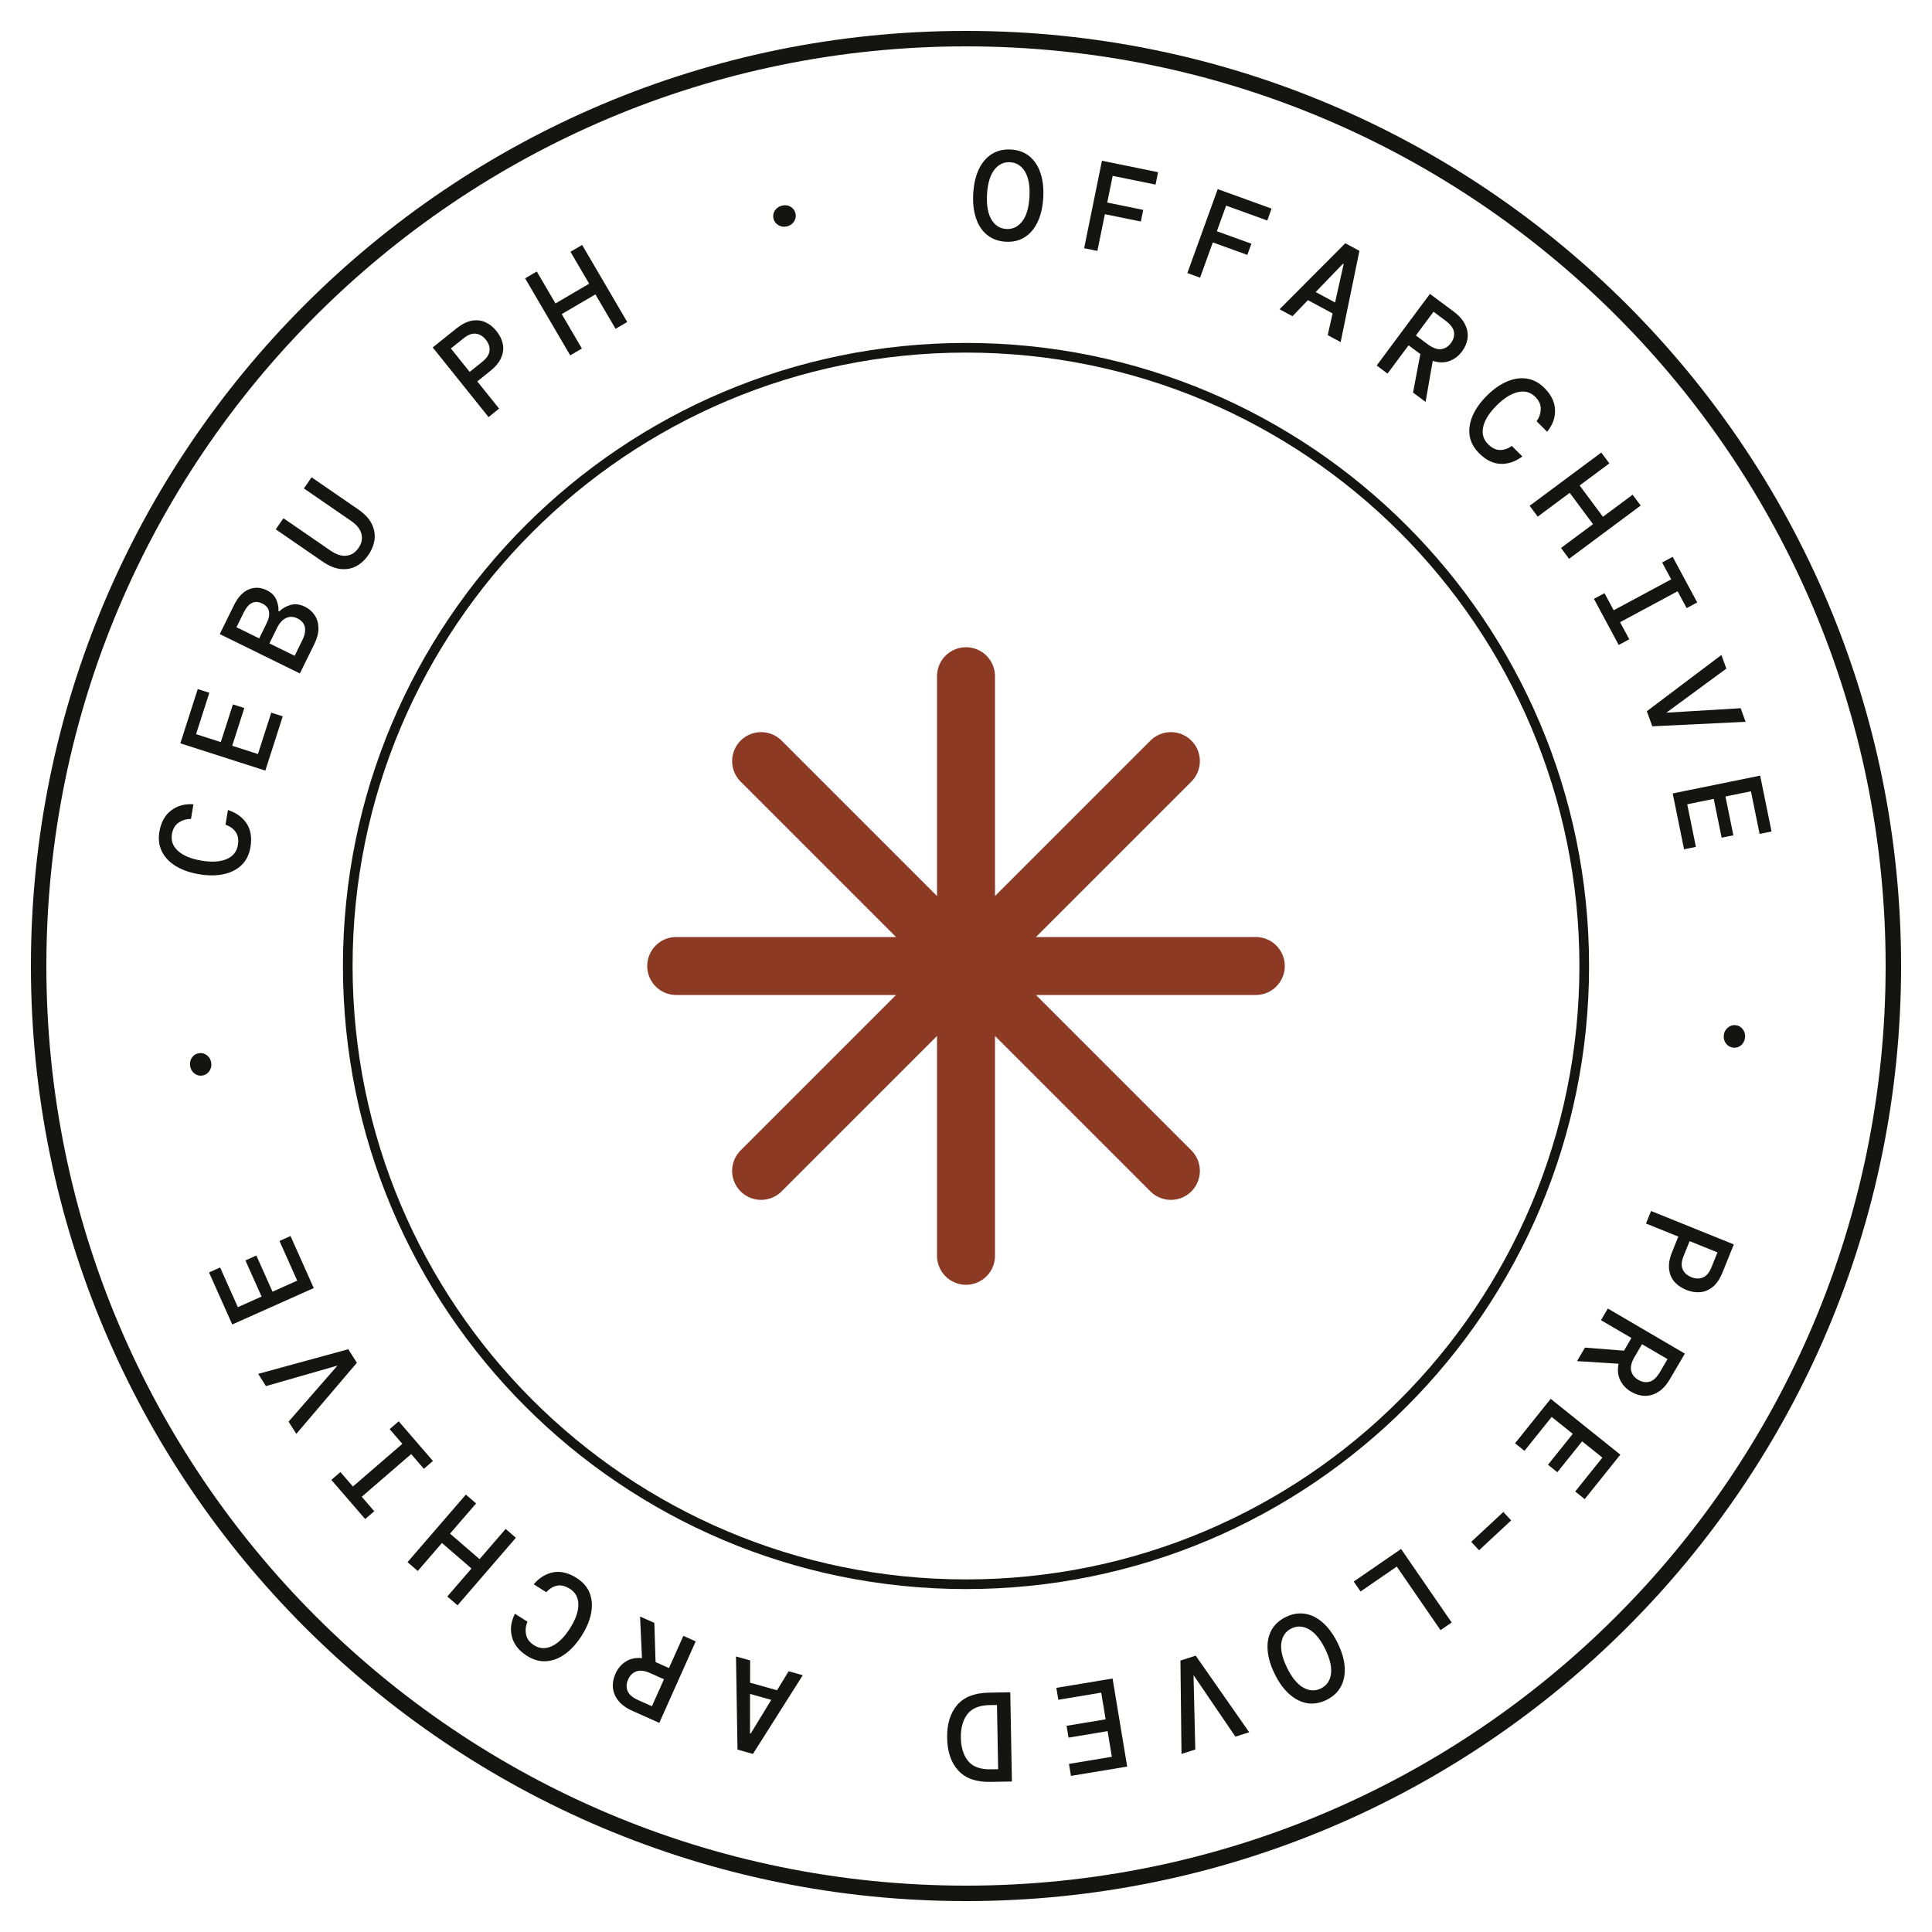
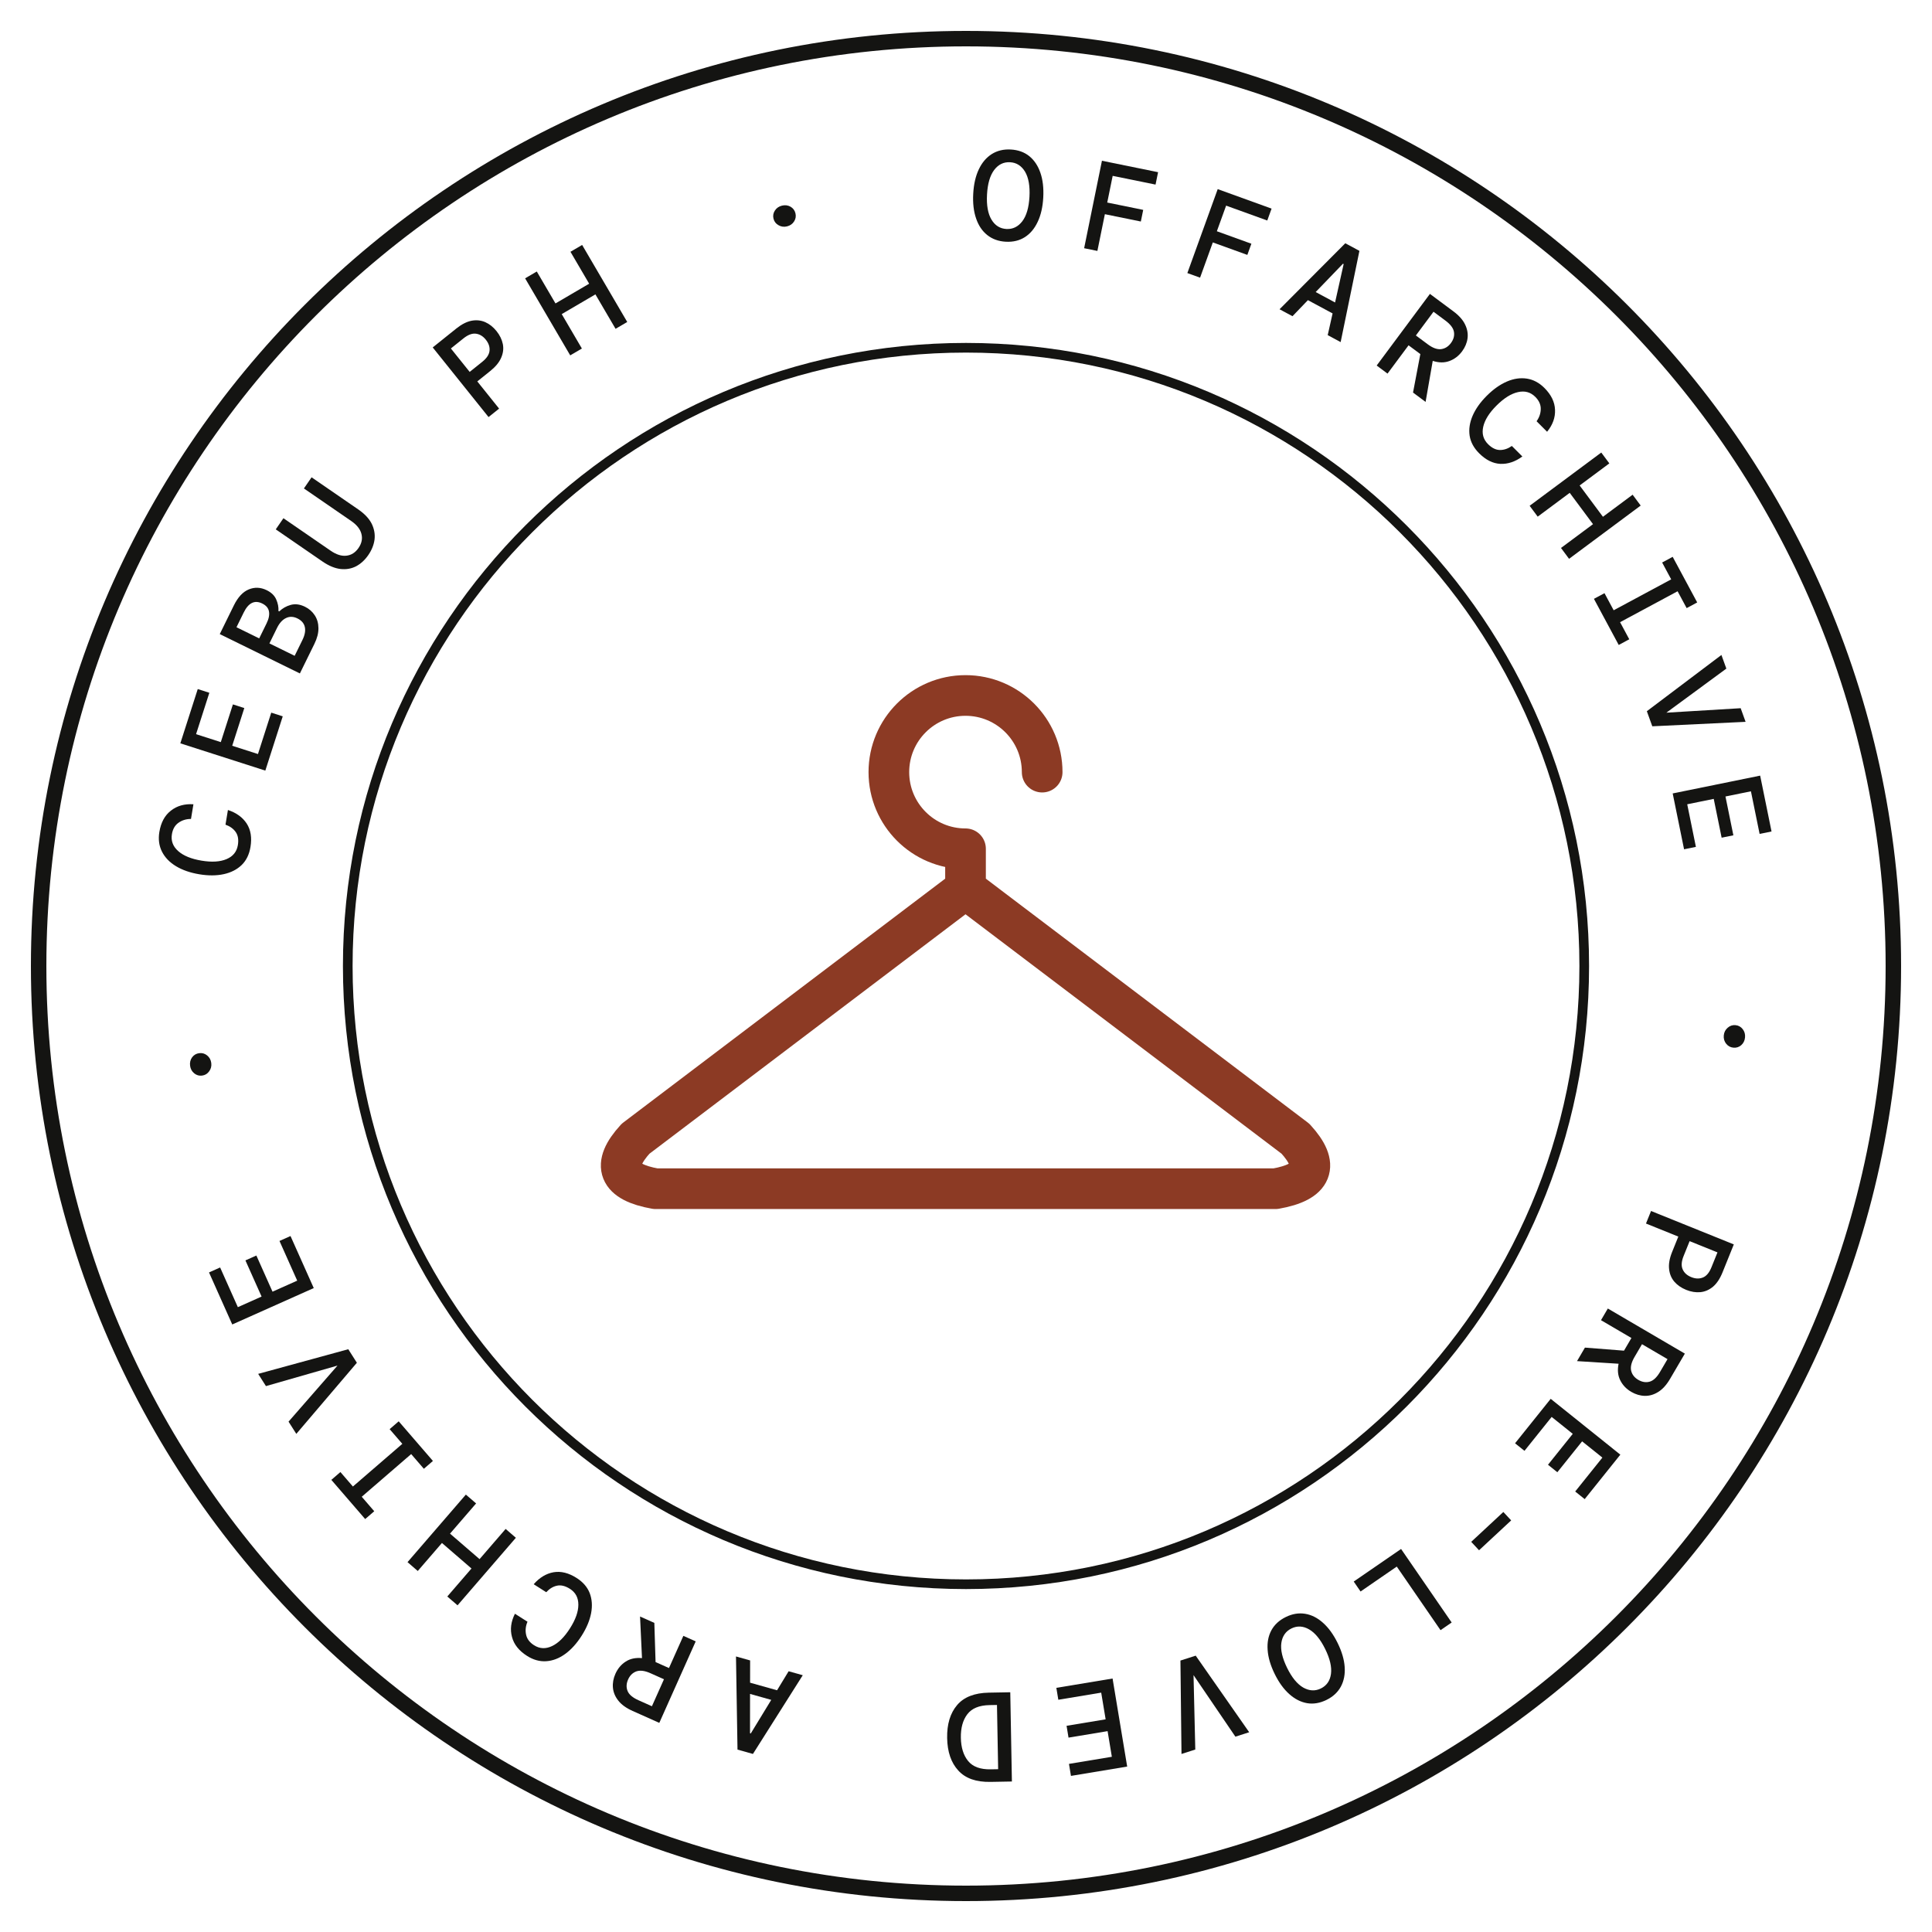
<svg xmlns="http://www.w3.org/2000/svg" viewBox="0 0 200 200" width="200" height="200">
  <g fill="#141412">
    <circle cx="100" cy="100" r="96" fill="none" stroke="#141412" stroke-width="1.6" />
    <circle cx="100" cy="100" r="64" fill="none" stroke="#141412" stroke-width="1" />
    <path transform="translate(104.38 20.12) rotate(3.14)" d="M0.00 4.91L0.00 4.91Q-1.12 4.91-1.94 4.33Q-2.76 3.75-3.19 2.68Q-3.63 1.61-3.63 0.13L-3.63 0.13Q-3.63-1.35-3.19-2.42Q-2.76-3.48-1.94-4.07Q-1.12-4.65 0.00-4.65L0.00-4.65Q1.14-4.65 1.95-4.07Q2.76-3.48 3.19-2.42Q3.63-1.35 3.63 0.13L3.63 0.13Q3.63 1.61 3.19 2.68Q2.76 3.75 1.95 4.33Q1.14 4.91 0.00 4.91ZM0.00 3.59L0.00 3.59Q0.99 3.59 1.60 2.70Q2.20 1.81 2.20 0.13L2.20 0.13Q2.20-1.54 1.60-2.44Q0.99-3.33 0.00-3.33L0.00-3.33Q-1.00-3.33-1.60-2.44Q-2.20-1.54-2.20 0.13L-2.20 0.13Q-2.20 1.81-1.60 2.70Q-1.00 3.59 0.00 3.59Z" />
    <path transform="translate(115.97 21.61) rotate(11.51)" d="M-1.45 4.75L-2.85 4.75L-2.85-4.49L3.08-4.49L3.08-3.18L-1.45-3.18L-1.45-0.36L2.35-0.36L2.35 0.87L-1.45 0.87L-1.45 4.75Z" />
    <path transform="translate(127.21 24.77) rotate(19.88)" d="M-1.45 4.75L-2.85 4.75L-2.85-4.49L3.08-4.49L3.08-3.18L-1.45-3.18L-1.45-0.36L2.35-0.36L2.35 0.87L-1.45 0.87L-1.45 4.75Z" />
    <path transform="translate(137.87 29.53) rotate(28.26)" d="M-2.07 4.75L-3.59 4.75L-0.83-4.49L0.83-4.49L3.59 4.75L2.07 4.75L1.45 2.53L-1.45 2.53L-2.07 4.75ZM0.04-2.51L-0.04-2.51L-1.14 1.41L1.14 1.41L0.04-2.51Z" />
    <path transform="translate(147.73 35.8) rotate(36.63)" d="M-1.57 4.75L-2.97 4.75L-2.97-4.49L0.05-4.49Q1.14-4.49 1.84-4.12Q2.55-3.75 2.90-3.12Q3.25-2.49 3.25-1.70L3.25-1.70Q3.25-0.81 2.79-0.11Q2.34 0.58 1.40 0.90L1.40 0.90L3.34 4.75L1.72 4.75L-0.05 1.10L-1.57 1.10L-1.57 4.75ZM-1.57-3.23L-1.57-0.17L-0.03-0.17Q0.92-0.17 1.37-0.59Q1.81-1.02 1.81-1.70L1.81-1.70Q1.81-2.40 1.37-2.82Q0.94-3.23-0.04-3.23L-0.04-3.23L-1.57-3.23Z" />
    <path transform="translate(156.57 43.43) rotate(45)" d="M0.03 4.91L0.03 4.91Q-1.14 4.91-1.95 4.32Q-2.76 3.72-3.19 2.65Q-3.62 1.57-3.62 0.15L-3.62 0.15Q-3.62-1.29-3.19-2.37Q-2.76-3.45-1.94-4.05Q-1.12-4.65 0.03-4.65L0.03-4.65Q1.52-4.65 2.40-3.83Q3.29-3.02 3.43-1.64L3.43-1.64L1.89-1.64Q1.77-2.36 1.30-2.84Q0.83-3.33 0.01-3.33L0.01-3.33Q-1.03-3.33-1.61-2.40Q-2.19-1.48-2.19 0.15L-2.19 0.15Q-2.19 1.76-1.61 2.67Q-1.03 3.59 0.01 3.59L0.01 3.59Q0.86 3.59 1.31 3.15Q1.76 2.71 1.89 1.98L1.89 1.98L3.43 1.98Q3.22 3.34 2.36 4.13Q1.50 4.91 0.03 4.91Z" />
    <path transform="translate(164.2 52.27) rotate(53.37)" d="M-2.02 4.75L-3.42 4.75L-3.42-4.49L-2.02-4.49L-2.02-0.66L2.02-0.66L2.02-4.49L3.42-4.49L3.42 4.75L2.02 4.75L2.02 0.62L-2.02 0.62L-2.02 4.75Z" />
    <path transform="translate(170.47 62.13) rotate(61.74)" d="M2.71 4.75L-2.71 4.75L-2.71 3.51L-0.70 3.51L-0.70-3.25L-2.68-3.25L-2.68-4.49L2.68-4.49L2.68-3.25L0.70-3.25L0.70 3.51L2.71 3.51L2.71 4.75Z" />
    <path transform="translate(175.23 72.79) rotate(70.12)" d="M0.83 4.75L-0.83 4.75L-3.68-4.49L-2.18-4.49L0.00 2.90L2.18-4.49L3.68-4.49L0.83 4.75Z" />
    <path transform="translate(178.39 84.03) rotate(78.49)" d="M3.00 4.75L-2.90 4.75L-2.90-4.49L3.00-4.49L3.00-3.23L-1.50-3.23L-1.50-0.54L2.60-0.54L2.60 0.70L-1.50 0.70L-1.50 3.50L3.00 3.50L3.00 4.75Z" />
    <path transform="translate(179.67 107.3) rotate(95.23)" d="M0.00 1.23L0.00 1.23Q-0.49 1.23-0.83 0.90Q-1.17 0.58-1.17 0.12L-1.17 0.12Q-1.17-0.34-0.83-0.66Q-0.49-0.98 0.00-0.98L0.00-0.98Q0.50-0.98 0.84-0.66Q1.17-0.34 1.17 0.12L1.17 0.12Q1.17 0.58 0.84 0.90Q0.50 1.23 0.00 1.23Z" />
    <path transform="translate(174.19 129.94) rotate(111.98)" d="M-1.62 4.75L-3.02 4.75L-3.02-4.49L0.11-4.49Q1.16-4.49 1.85-4.13Q2.53-3.76 2.86-3.13Q3.19-2.49 3.19-1.68L3.19-1.68Q3.19-0.86 2.86-0.22Q2.53 0.41 1.85 0.77Q1.16 1.14 0.11 1.14L0.11 1.14L-1.62 1.14L-1.62 4.75ZM-1.62-3.23L-1.62-0.12L0.04-0.12Q0.94-0.12 1.35-0.54Q1.77-0.96 1.77-1.68L1.77-1.68Q1.77-2.38 1.35-2.81Q0.94-3.23 0.04-3.23L0.04-3.23L-1.62-3.23Z" />
    <path transform="translate(169.04 140.42) rotate(120.35)" d="M-1.57 4.75L-2.97 4.75L-2.97-4.49L0.05-4.49Q1.14-4.49 1.84-4.12Q2.55-3.75 2.90-3.12Q3.25-2.49 3.25-1.70L3.25-1.70Q3.25-0.81 2.79-0.11Q2.34 0.58 1.40 0.90L1.40 0.90L3.34 4.75L1.72 4.75L-0.05 1.10L-1.57 1.10L-1.57 4.75ZM-1.57-3.23L-1.57-0.17L-0.03-0.17Q0.92-0.17 1.37-0.59Q1.81-1.02 1.81-1.70L1.81-1.70Q1.81-2.40 1.37-2.82Q0.94-3.23-0.04-3.23L-0.04-3.23L-1.57-3.23Z" />
    <path transform="translate(162.42 150.04) rotate(128.72)" d="M3.00 4.75L-2.90 4.75L-2.90-4.49L3.00-4.49L3.00-3.23L-1.50-3.23L-1.50-0.54L2.60-0.54L2.60 0.70L-1.50 0.70L-1.50 3.50L3.00 3.50L3.00 4.75Z" />
    <path transform="translate(154.46 158.6) rotate(137.09)" d="M2.27 0.73L-2.27 0.73L-2.27-0.46L2.27-0.46L2.27 0.73Z" />
    <path transform="translate(145.35 165.9) rotate(145.47)" d="M3.06 4.75L-2.89 4.75L-2.89-4.49L-1.49-4.49L-1.49 3.50L3.06 3.50L3.06 4.75Z" />
    <path transform="translate(135.27 171.8) rotate(153.84)" d="M0.00 4.91L0.00 4.91Q-1.12 4.91-1.94 4.33Q-2.76 3.75-3.19 2.68Q-3.63 1.61-3.63 0.13L-3.63 0.13Q-3.63-1.35-3.19-2.42Q-2.76-3.48-1.94-4.07Q-1.12-4.65 0.00-4.65L0.00-4.65Q1.14-4.65 1.95-4.07Q2.76-3.48 3.19-2.42Q3.63-1.35 3.63 0.13L3.63 0.13Q3.63 1.61 3.19 2.68Q2.76 3.75 1.95 4.33Q1.14 4.91 0.00 4.91ZM0.00 3.59L0.00 3.59Q0.99 3.59 1.60 2.70Q2.20 1.81 2.20 0.13L2.20 0.13Q2.20-1.54 1.60-2.44Q0.99-3.33 0.00-3.33L0.00-3.33Q-1.00-3.33-1.60-2.44Q-2.20-1.54-2.20 0.13L-2.20 0.13Q-2.20 1.81-1.60 2.70Q-1.00 3.59 0.00 3.59Z" />
    <path transform="translate(124.44 176.17) rotate(162.21)" d="M0.83 4.75L-0.83 4.75L-3.68-4.49L-2.18-4.49L0.00 2.90L2.18-4.49L3.68-4.49L0.83 4.75Z" />
    <path transform="translate(113.09 178.92) rotate(170.58)" d="M3.00 4.75L-2.90 4.75L-2.90-4.49L3.00-4.49L3.00-3.23L-1.50-3.23L-1.50-0.54L2.60-0.54L2.60 0.70L-1.50 0.70L-1.50 3.50L3.00 3.50L3.00 4.75Z" />
    <path transform="translate(101.46 179.99) rotate(178.95)" d="M-0.99 4.75L-3.21 4.75L-3.21-4.49L-0.99-4.49Q1.24-4.49 2.32-3.25Q3.41-2.02 3.41 0.13L3.41 0.13Q3.41 2.28 2.32 3.52Q1.24 4.75-0.99 4.75L-0.99 4.75ZM-1.81-3.19L-1.81 3.46L-1.04 3.46Q0.57 3.46 1.28 2.55Q1.99 1.65 1.99 0.13L1.99 0.13Q1.99-1.39 1.28-2.29Q0.57-3.19-1.04-3.19L-1.04-3.19L-1.81-3.19Z" />
    <path transform="translate(78.36 177.02) rotate(195.7)" d="M-2.07 4.75L-3.59 4.75L-0.83-4.49L0.83-4.49L3.59 4.75L2.07 4.75L1.45 2.53L-1.45 2.53L-2.07 4.75ZM0.04-2.51L-0.04-2.51L-1.14 1.41L1.14 1.41L0.04-2.51Z" />
    <path transform="translate(67.37 173.04) rotate(204.07)" d="M-1.57 4.75L-2.97 4.75L-2.97-4.49L0.05-4.49Q1.14-4.49 1.84-4.12Q2.55-3.75 2.90-3.12Q3.25-2.49 3.25-1.70L3.25-1.70Q3.25-0.81 2.79-0.11Q2.34 0.58 1.40 0.90L1.40 0.90L3.34 4.75L1.72 4.75L-0.05 1.10L-1.57 1.10L-1.57 4.75ZM-1.57-3.23L-1.57-0.17L-0.03-0.17Q0.92-0.17 1.37-0.59Q1.81-1.02 1.81-1.70L1.81-1.70Q1.81-2.40 1.37-2.82Q0.94-3.23-0.04-3.23L-0.04-3.23L-1.57-3.23Z" />
    <path transform="translate(57.08 167.51) rotate(212.44)" d="M0.03 4.91L0.03 4.91Q-1.14 4.91-1.95 4.32Q-2.76 3.72-3.19 2.65Q-3.62 1.57-3.62 0.15L-3.62 0.15Q-3.62-1.29-3.19-2.37Q-2.76-3.45-1.94-4.05Q-1.12-4.65 0.03-4.65L0.03-4.65Q1.52-4.65 2.40-3.83Q3.29-3.02 3.43-1.64L3.43-1.64L1.89-1.64Q1.77-2.36 1.30-2.84Q0.83-3.33 0.01-3.33L0.01-3.33Q-1.03-3.33-1.61-2.40Q-2.19-1.48-2.19 0.15L-2.19 0.15Q-2.19 1.76-1.61 2.67Q-1.03 3.59 0.01 3.59L0.01 3.59Q0.86 3.59 1.31 3.15Q1.76 2.71 1.89 1.98L1.89 1.98L3.43 1.98Q3.22 3.34 2.36 4.13Q1.50 4.91 0.03 4.91Z" />
    <path transform="translate(47.71 160.55) rotate(220.81)" d="M-2.02 4.75L-3.42 4.75L-3.42-4.49L-2.02-4.49L-2.02-0.66L2.02-0.66L2.02-4.49L3.42-4.49L3.42 4.75L2.02 4.75L2.02 0.62L-2.02 0.62L-2.02 4.75Z" />
    <path transform="translate(39.45 152.29) rotate(229.19)" d="M2.71 4.75L-2.71 4.75L-2.71 3.51L-0.70 3.51L-0.70-3.25L-2.68-3.25L-2.68-4.49L2.68-4.49L2.68-3.25L0.70-3.25L0.70 3.51L2.71 3.51L2.71 4.75Z" />
    <path transform="translate(32.49 142.92) rotate(237.56)" d="M0.83 4.75L-0.83 4.75L-3.68-4.49L-2.18-4.49L0.00 2.90L2.18-4.49L3.68-4.49L0.83 4.75Z" />
    <path transform="translate(26.96 132.63) rotate(245.93)" d="M3.00 4.75L-2.90 4.75L-2.90-4.49L3.00-4.49L3.00-3.23L-1.50-3.23L-1.50-0.54L2.60-0.54L2.60 0.70L-1.50 0.70L-1.50 3.50L3.00 3.50L3.00 4.75Z" />
    <path transform="translate(20.65 110.2) rotate(262.67)" d="M0.00 1.23L0.00 1.23Q-0.49 1.23-0.83 0.90Q-1.17 0.58-1.17 0.12L-1.17 0.12Q-1.17-0.34-0.83-0.66Q-0.49-0.98 0.00-0.98L0.00-0.98Q0.50-0.98 0.84-0.66Q1.17-0.34 1.17 0.12L1.17 0.12Q1.17 0.58 0.84 0.90Q0.50 1.23 0.00 1.23Z" />
    <path transform="translate(21.08 86.91) rotate(279.42)" d="M0.03 4.91L0.03 4.91Q-1.14 4.91-1.95 4.32Q-2.76 3.72-3.19 2.65Q-3.62 1.57-3.62 0.15L-3.62 0.15Q-3.62-1.29-3.19-2.37Q-2.76-3.45-1.94-4.05Q-1.12-4.65 0.03-4.65L0.03-4.65Q1.52-4.65 2.40-3.83Q3.29-3.02 3.43-1.64L3.43-1.64L1.89-1.64Q1.77-2.36 1.30-2.84Q0.83-3.33 0.01-3.33L0.01-3.33Q-1.03-3.33-1.61-2.40Q-2.19-1.48-2.19 0.15L-2.19 0.15Q-2.19 1.76-1.61 2.67Q-1.03 3.59 0.01 3.59L0.01 3.59Q0.86 3.59 1.31 3.15Q1.76 2.71 1.89 1.98L1.89 1.98L3.43 1.98Q3.22 3.34 2.36 4.13Q1.50 4.91 0.03 4.91Z" />
    <path transform="translate(23.83 75.56) rotate(287.79)" d="M3.00 4.75L-2.90 4.75L-2.90-4.49L3.00-4.49L3.00-3.23L-1.50-3.23L-1.50-0.54L2.60-0.54L2.60 0.70L-1.50 0.70L-1.50 3.50L3.00 3.50L3.00 4.75Z" />
    <path transform="translate(28.2 64.73) rotate(296.16)" d="M0.18 4.75L-3.22 4.75L-3.22-4.49L0.08-4.49Q1.52-4.49 2.26-3.83Q3.00-3.17 3.00-2.13L3.00-2.13Q3.00-1.32 2.57-0.82Q2.15-0.32 1.60-0.09L1.60-0.09L1.60 0Q2.26 0.24 2.73 0.77Q3.21 1.31 3.21 2.18L3.21 2.18Q3.21 2.89 2.86 3.48Q2.51 4.07 1.83 4.41Q1.16 4.75 0.18 4.75L0.18 4.75ZM-1.82-3.25L-1.82-0.63L-0.09-0.63Q0.71-0.63 1.14-0.96Q1.56-1.28 1.56-1.94L1.56-1.94Q1.56-3.25-0.12-3.25L-0.12-3.25L-1.82-3.25ZM-1.82 0.55L-1.82 3.46L0.00 3.46Q0.86 3.46 1.32 3.09Q1.78 2.72 1.78 2.01L1.78 2.01Q1.78 1.31 1.29 0.93Q0.81 0.55-0.03 0.55L-0.03 0.55L-1.82 0.55Z" />
    <path transform="translate(34.1 54.65) rotate(304.53)" d="M-0.03 4.91L-0.03 4.91Q-0.96 4.91-1.70 4.53Q-2.43 4.14-2.85 3.36Q-3.27 2.57-3.27 1.37L-3.27 1.37L-3.27-4.49L-1.87-4.49L-1.87 1.45Q-1.87 2.51-1.37 3.08Q-0.87 3.66 0.00 3.66L0.00 3.66Q0.87 3.66 1.37 3.08Q1.87 2.51 1.87 1.45L1.87 1.45L1.87-4.49L3.27-4.49L3.27 1.37Q3.27 2.57 2.84 3.36Q2.40 4.14 1.66 4.53Q0.91 4.91-0.03 4.91Z" />
    <path transform="translate(49.96 37.58) rotate(321.28)" d="M-1.62 4.75L-3.02 4.75L-3.02-4.49L0.11-4.49Q1.16-4.49 1.85-4.13Q2.53-3.76 2.86-3.13Q3.19-2.49 3.19-1.68L3.19-1.68Q3.19-0.86 2.86-0.22Q2.53 0.41 1.85 0.77Q1.16 1.14 0.11 1.14L0.11 1.14L-1.62 1.14L-1.62 4.75ZM-1.62-3.23L-1.62-0.12L0.04-0.12Q0.94-0.12 1.35-0.54Q1.77-0.96 1.77-1.68L1.77-1.68Q1.77-2.38 1.35-2.81Q0.94-3.23 0.04-3.23L0.04-3.23L-1.62-3.23Z" />
    <path transform="translate(59.58 30.96) rotate(329.65)" d="M-2.02 4.75L-3.42 4.75L-3.42-4.49L-2.02-4.49L-2.02-0.66L2.02-0.66L2.02-4.49L3.42-4.49L3.42 4.75L2.02 4.75L2.02 0.62L-2.02 0.62L-2.02 4.75Z" />
    <path transform="translate(81.18 22.24) rotate(346.4)" d="M0.00 1.23L0.00 1.23Q-0.49 1.23-0.83 0.90Q-1.17 0.58-1.17 0.12L-1.17 0.12Q-1.17-0.34-0.83-0.66Q-0.49-0.98 0.00-0.98L0.00-0.98Q0.50-0.98 0.84-0.66Q1.17-0.34 1.17 0.12L1.17 0.12Q1.17 0.58 0.84 0.90Q0.50 1.23 0.00 1.23Z" />
  </g>
-   <path d="M70 100L130 100M78.79 78.79L121.21 121.21M100 70L100 130M121.21 78.79L78.79 121.21" stroke="#8C3A24" stroke-width="6" stroke-linecap="round" />
+   <path transform="translate(58.55 56.47) scale(3.45)" d="M12 10.3V9.1a2.3 2.3 0 1 1 2.3-2.3M12 10.3 2.1 17.8Q1 19 2.7 19.3H21.3Q23 19 21.9 17.8Z" fill="none" stroke="#8C3A24" stroke-width="1.22" stroke-linecap="round" stroke-linejoin="round" />
</svg>
